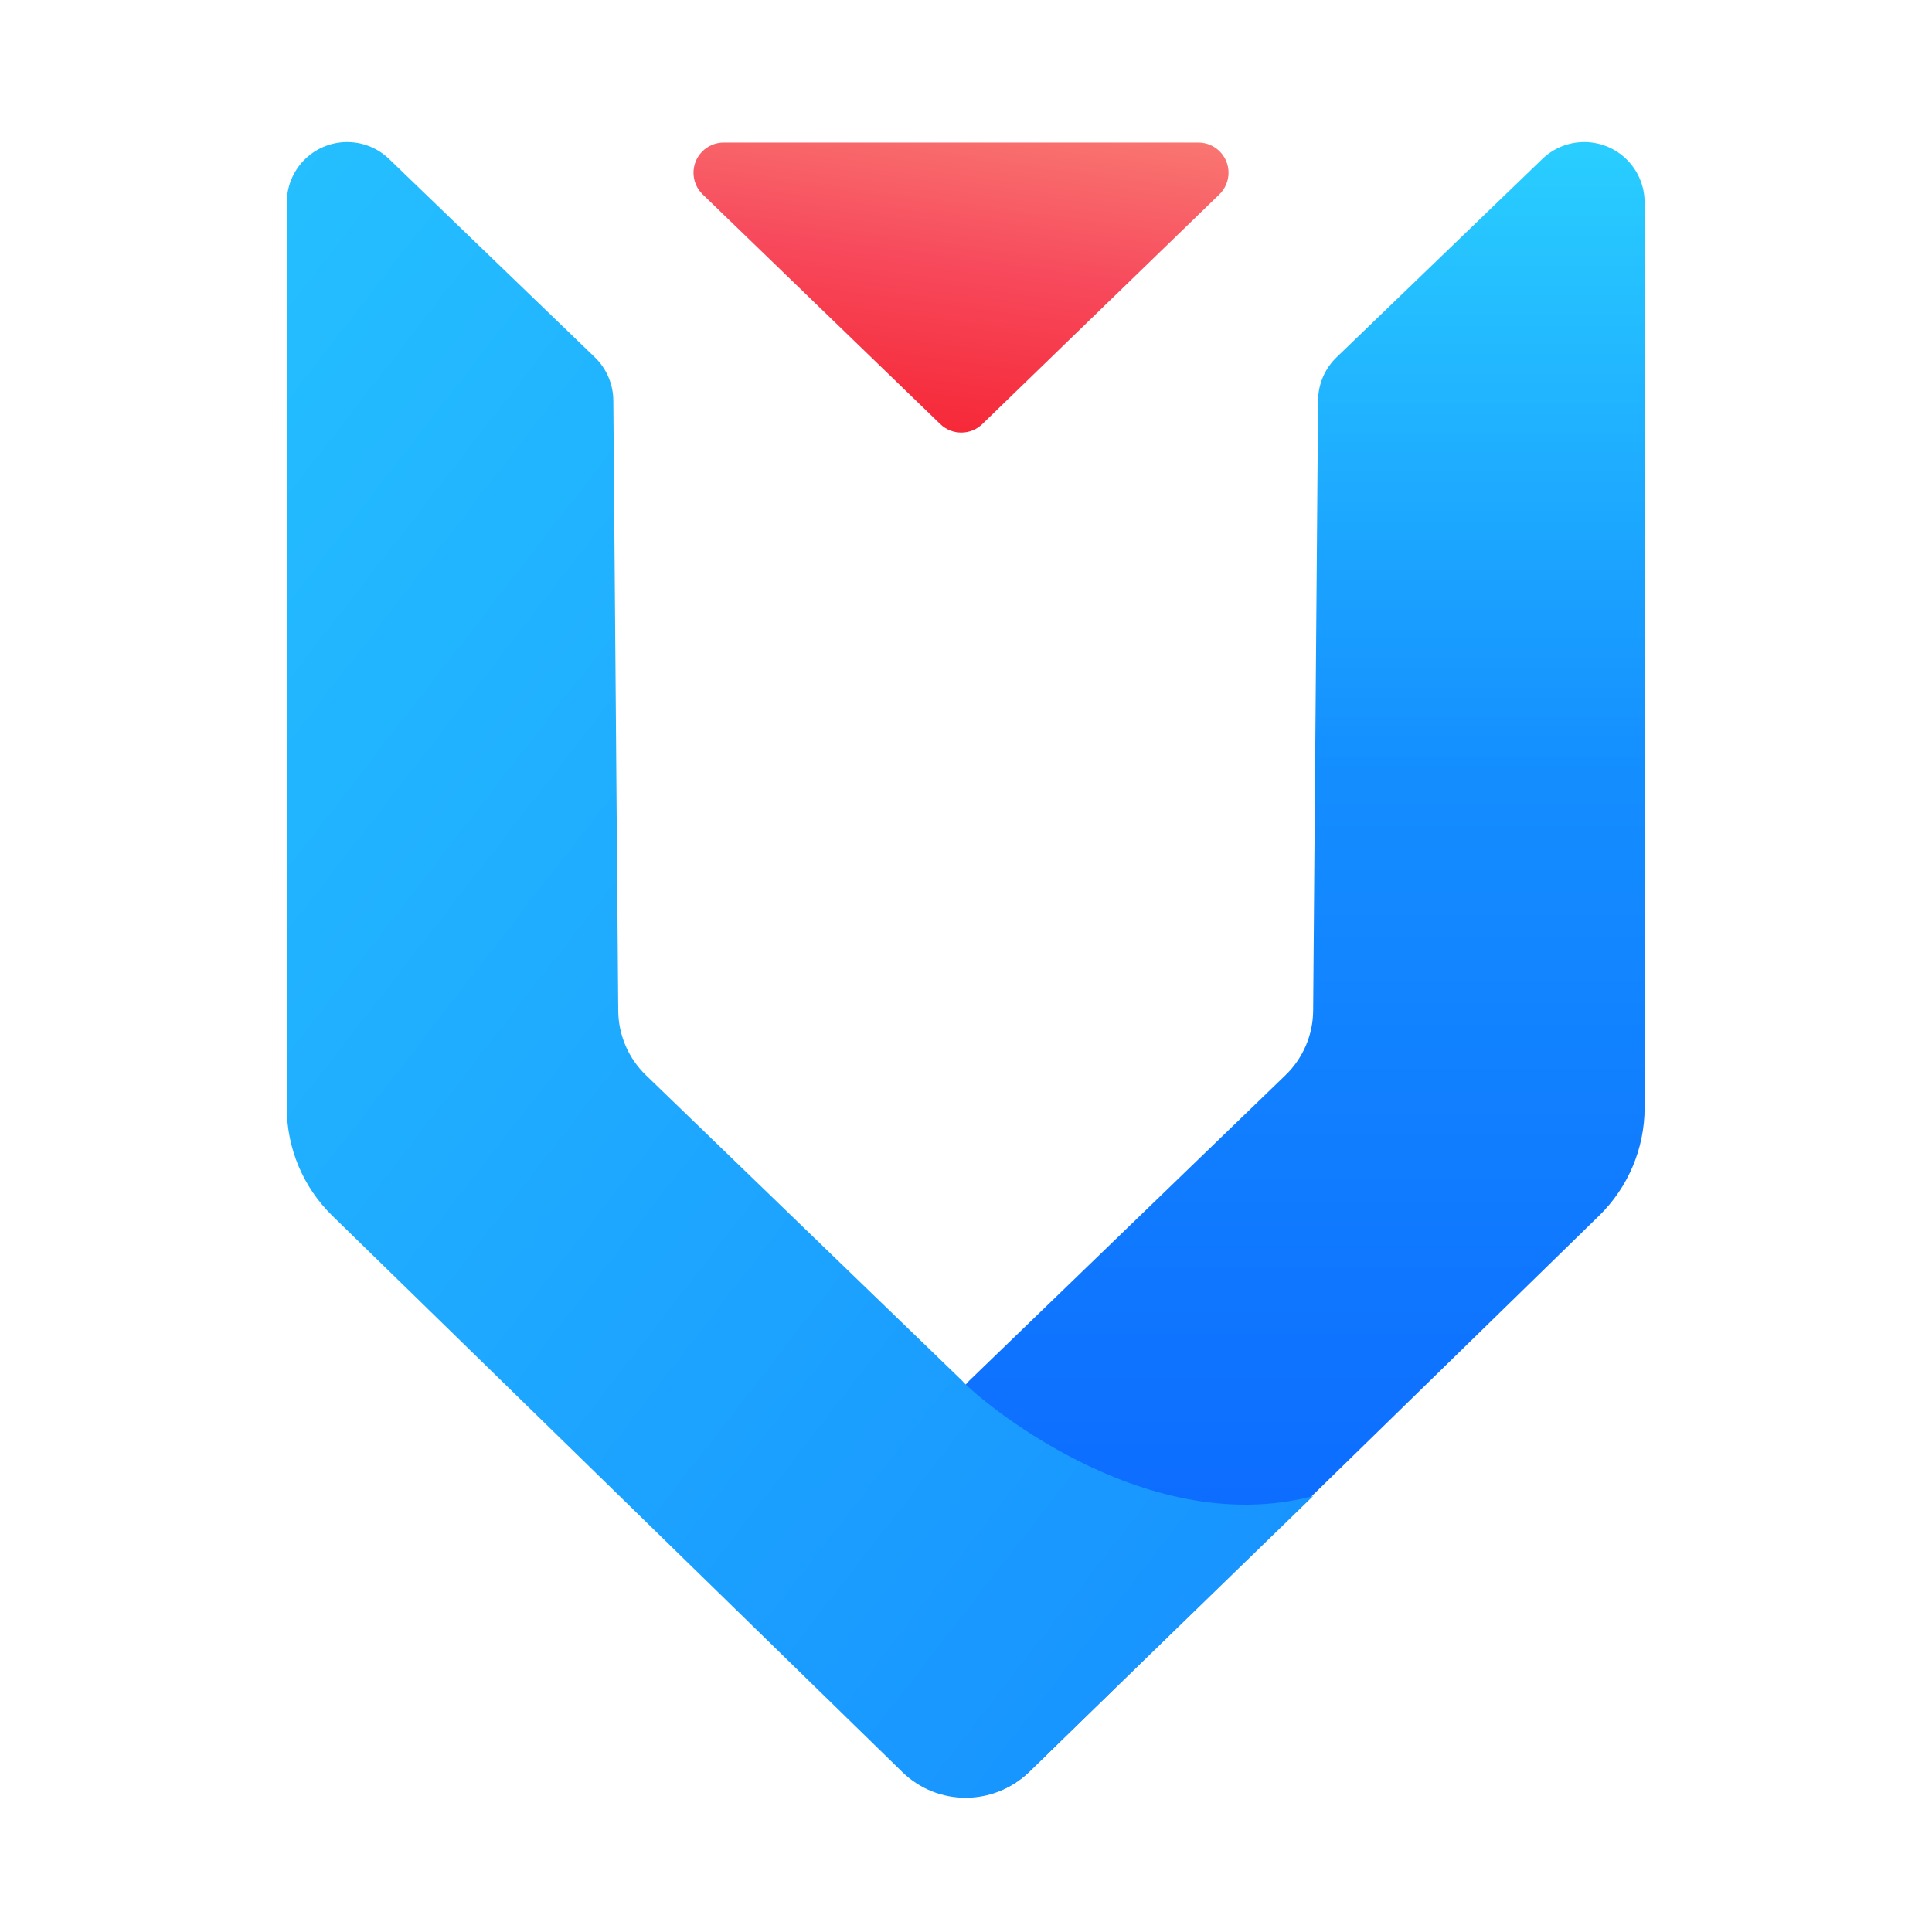
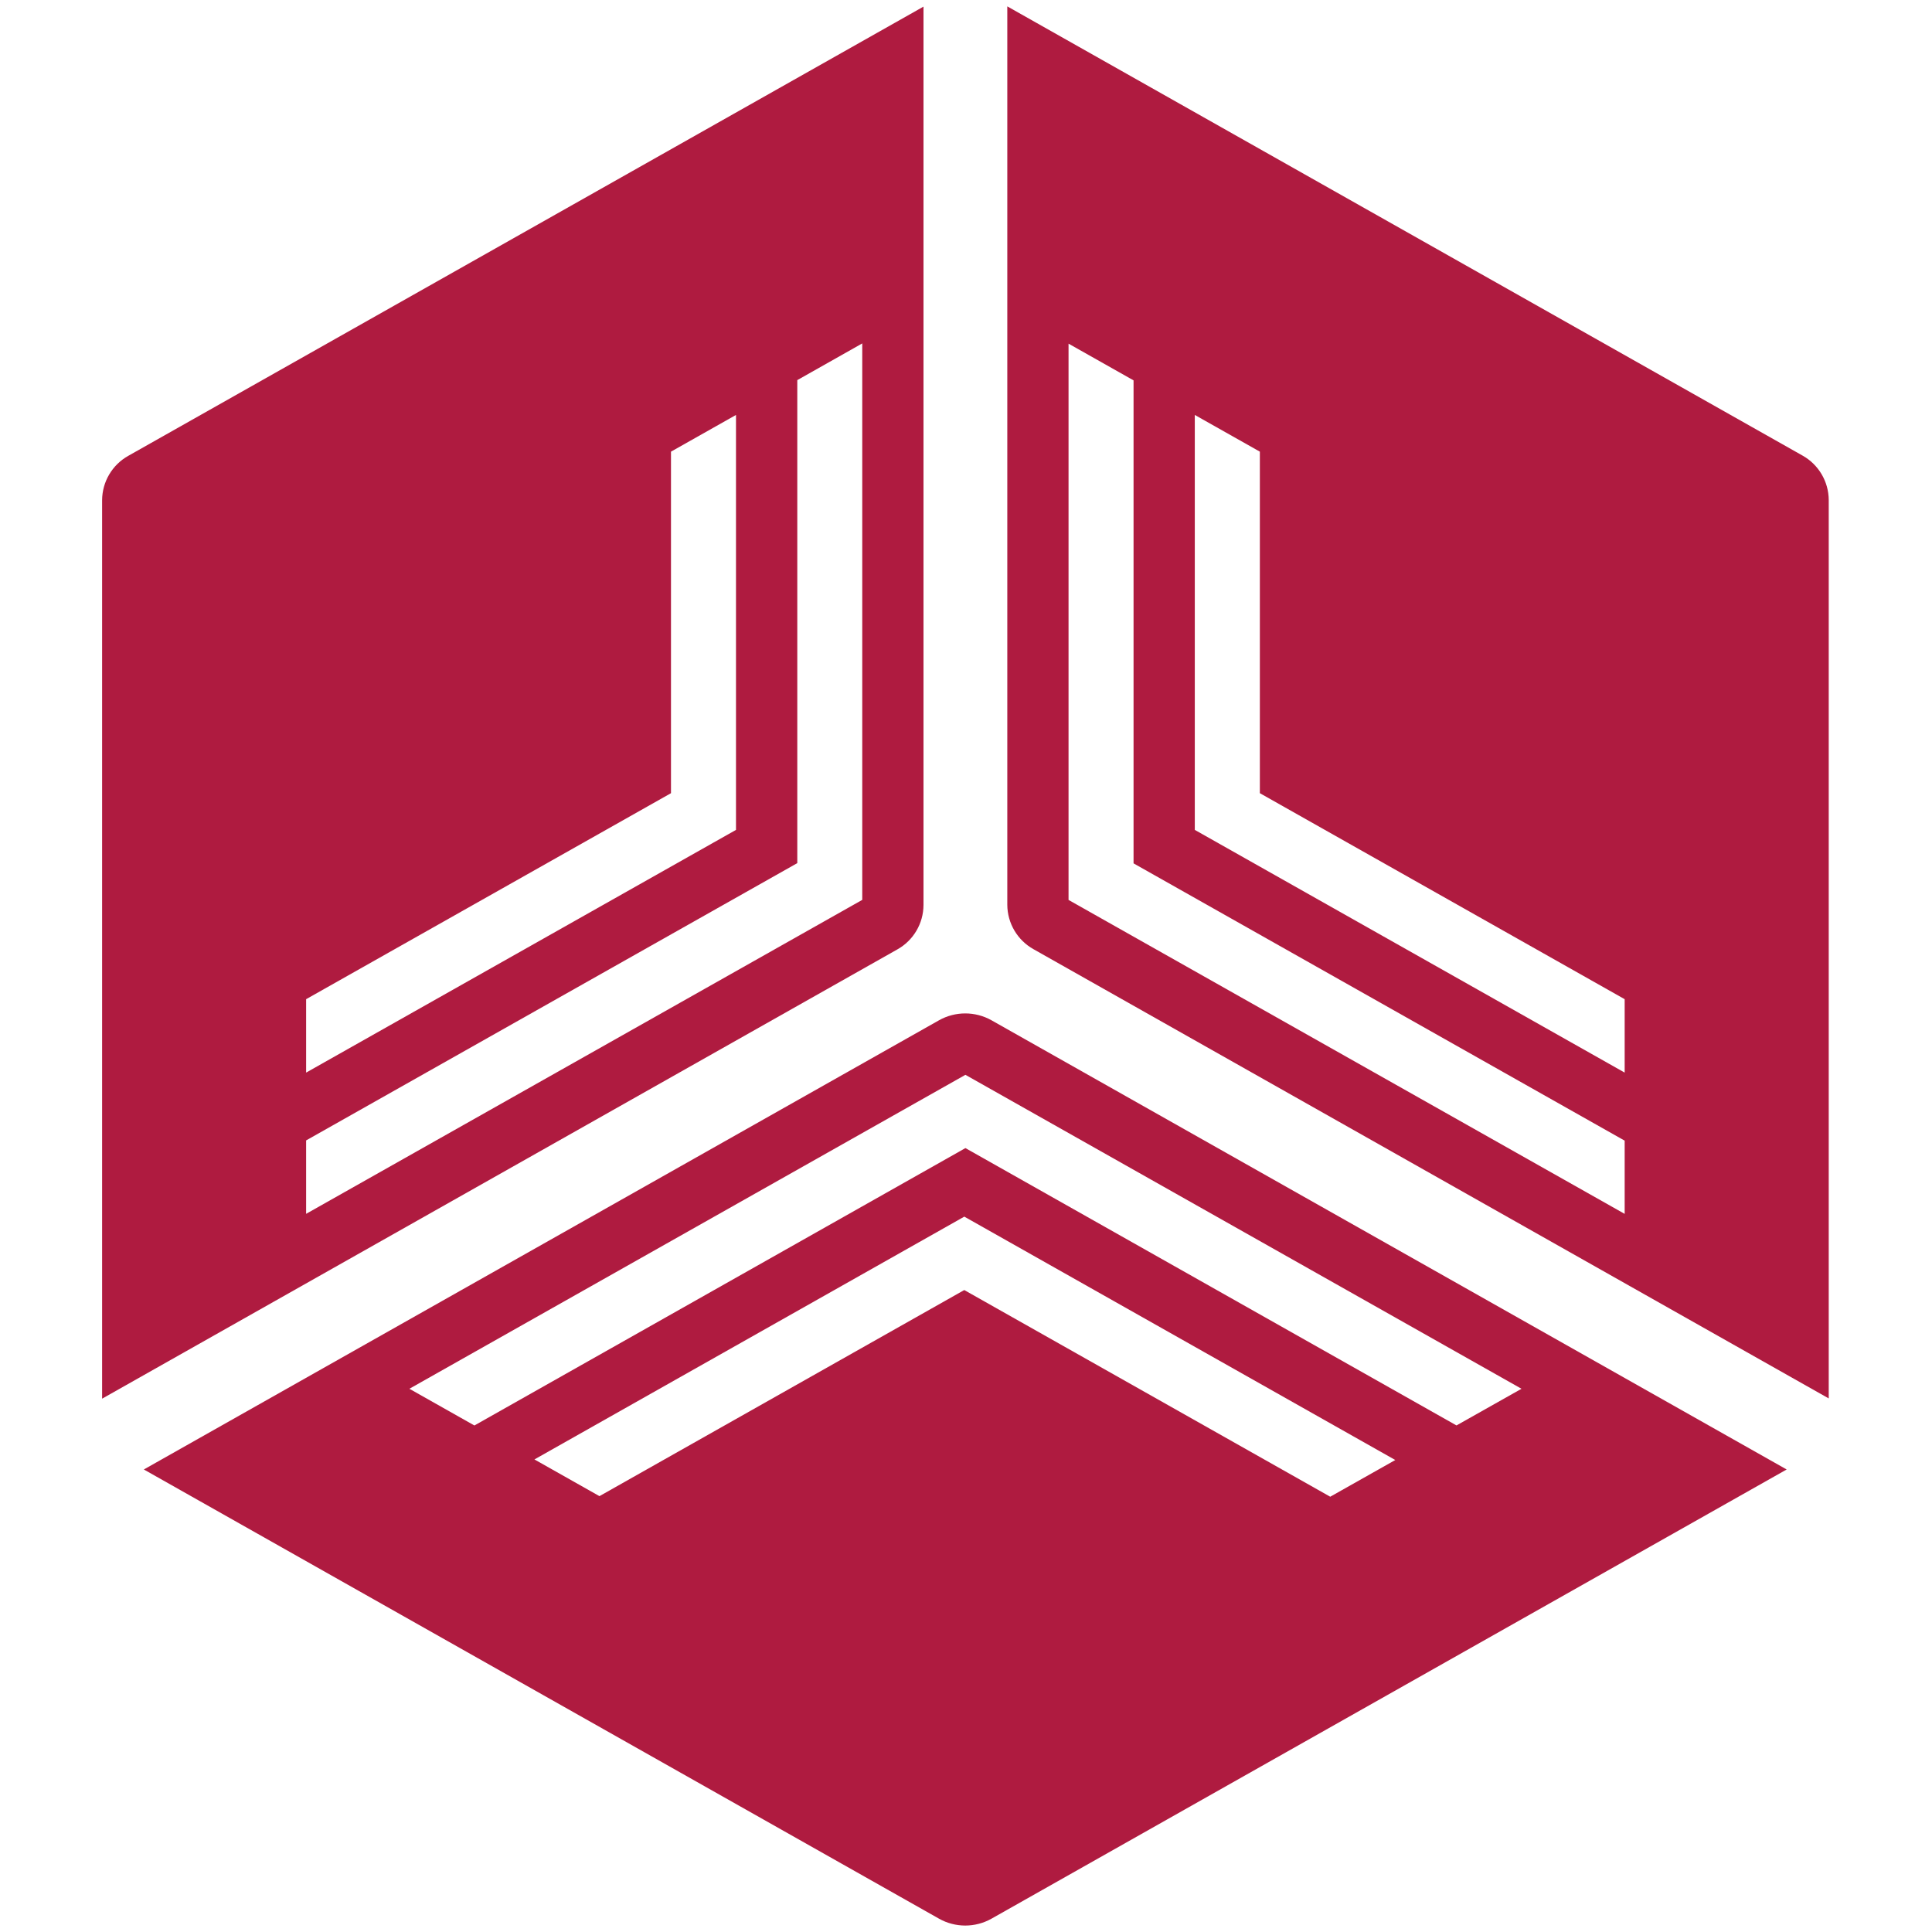
- <svg xmlns="http://www.w3.org/2000/svg" width="128px" height="128px" viewBox="0 0 128 128" version="1.1">
+ <svg xmlns="http://www.w3.org/2000/svg" id="图层_1" data-name="图层 1" viewBox="0 0 400 400">
  <defs>
-     <linearGradient x1="69.644%" y1="0%" x2="69.644%" y2="100%" id="linearGradient-1">
-       <stop stop-color="#29CDFF" offset="0%" />
-       <stop stop-color="#148EFF" offset="37.86%" />
-       <stop stop-color="#0A60FF" offset="100%" />
-     </linearGradient>
-     <linearGradient x1="-19.819%" y1="-36.793%" x2="138.579%" y2="157.638%" id="linearGradient-2">
-       <stop stop-color="#29CDFF" offset="0%" />
-       <stop stop-color="#0F78FF" offset="100%" />
-     </linearGradient>
-     <linearGradient x1="68.128%" y1="-35.691%" x2="30.44%" y2="114.943%" id="linearGradient-3">
-       <stop stop-color="#FA8E7D" offset="0%" />
-       <stop stop-color="#F74A5C" offset="51.264%" />
-       <stop stop-color="#F51D2C" offset="100%" />
-     </linearGradient>
+     <style>.cls-1{fill:#af1b40;}</style>
  </defs>
-   <g id="Vue" stroke="none" stroke-width="1" fill="none" fill-rule="evenodd">
-     <g id="Group" transform="translate(19, 9)">
-       <path d="M89.96,90.48 C78.58,93.48 68.33,83.36 67.62,82.48 L46.66,62.229 C45.502,61.11 44.843,59.573 44.83,57.963 L44.504,17.521 C44.495,16.446 44.054,15.42 43.28,14.673 L29.646,1.532 C28.055,-0.002 25.523,0.045 23.99,1.635 C23.272,2.381 22.87,3.376 22.87,4.411 L22.87,64.386 C22.87,67.081 23.957,69.661 25.885,71.543 L63.6,108.352 C65.947,110.642 69.696,110.625 72.021,108.313" id="Path-Copy" fill="url(#linearGradient-1)" fill-rule="nonzero" transform="translate(56.415, 54.83116) scale(-1, 1) translate(-56.415, -54.83116) " />
-       <path d="M68,90.116 C56.62,93.116 45.46,83.36 44.75,82.48 L23.79,62.229 C22.632,61.11 21.973,59.573 21.96,57.963 L21.634,17.521 C21.625,16.446 21.184,15.42 20.41,14.673 L6.776,1.532 C5.185,-0.002 2.653,0.045 1.12,1.635 C0.402,2.381 3.90211878e-13,3.376 3.90798505e-13,4.411 L3.94351218e-13,64.386 C3.94681177e-13,67.081 1.087,69.661 3.015,71.543 L40.781,108.401 C43.107,110.671 46.818,110.677 49.15,108.413" id="Path" fill="url(#linearGradient-2)" fill-rule="nonzero" />
-       <path d="M43.298,19.099 L27.557,3.882 C26.762,3.115 26.741,1.849 27.509,1.054 C27.885,0.665 28.404,0.444 28.947,0.444 L60.393,0.444 C61.497,0.444 62.393,1.34 62.393,2.444 C62.393,2.986 62.173,3.504 61.784,3.881 L46.08,19.098 C45.305,19.848 44.074,19.849 43.298,19.099 Z" id="Path" fill="url(#linearGradient-3)" />
-     </g>
-   </g>
+   <path class="cls-1" d="M178.52,186.31l-115.14,65v-15.2l101.69-57.41v-100l13.45-7.6ZM63.38,206.87l75.54-42.65V93.51l13.46-7.6v85.91l-89,50.25ZM191.2,187.33V1.37l-164.63,93a10.59,10.59,0,0,0-5.43,9.21v186l164.62-93a10.58,10.58,0,0,0,5.44-9.21" />
+   <path class="cls-1" d="M336.37,222.07l-89-50.25V85.91l13.47,7.6v70.71l75.53,42.65Zm0,29.25-115.14-65V71.15l13.46,7.6v100l101.68,57.41Zm36.82-157-164.64-93v186a10.6,10.6,0,0,0,5.44,9.21l164.63,93v-186a10.61,10.61,0,0,0-5.43-9.21" />
+   <path class="cls-1" d="M301.55,295.12,199.88,237.7,98.22,295.13l-13.46-7.6,115.12-65,115.13,65Zm-26.14,14.76-75.77-42.79-75.53,42.67-13.46-7.6,89-50.27,89.23,50.39Zm-81-98.64-164.63,93,164.63,93a11.07,11.07,0,0,0,10.87,0l164.63-93-164.63-93a11.1,11.1,0,0,0-10.87,0" />
</svg>
